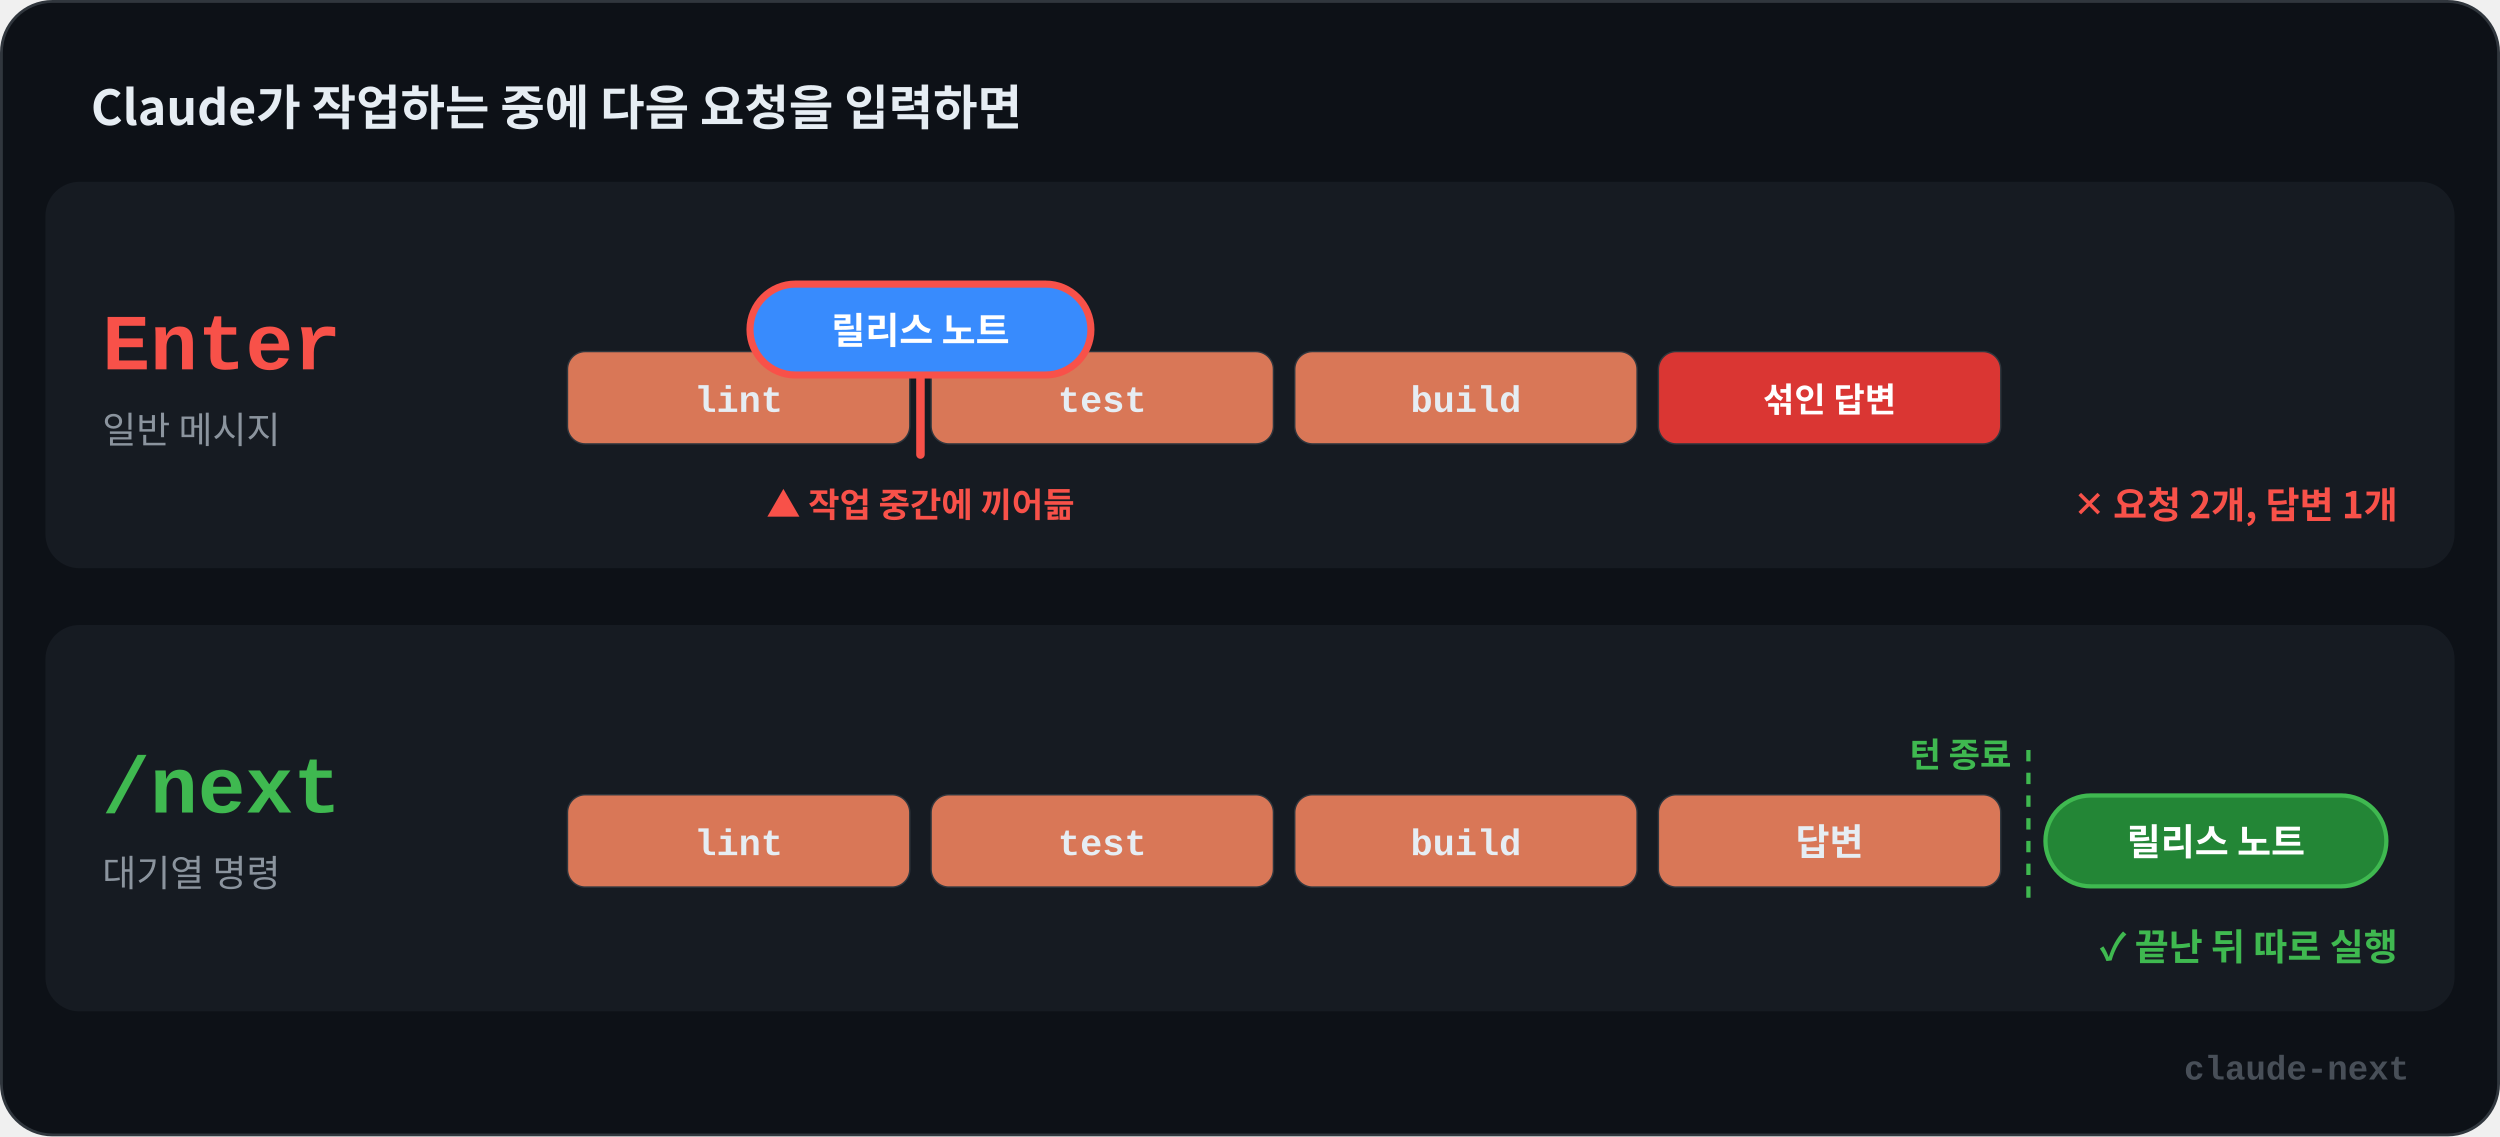
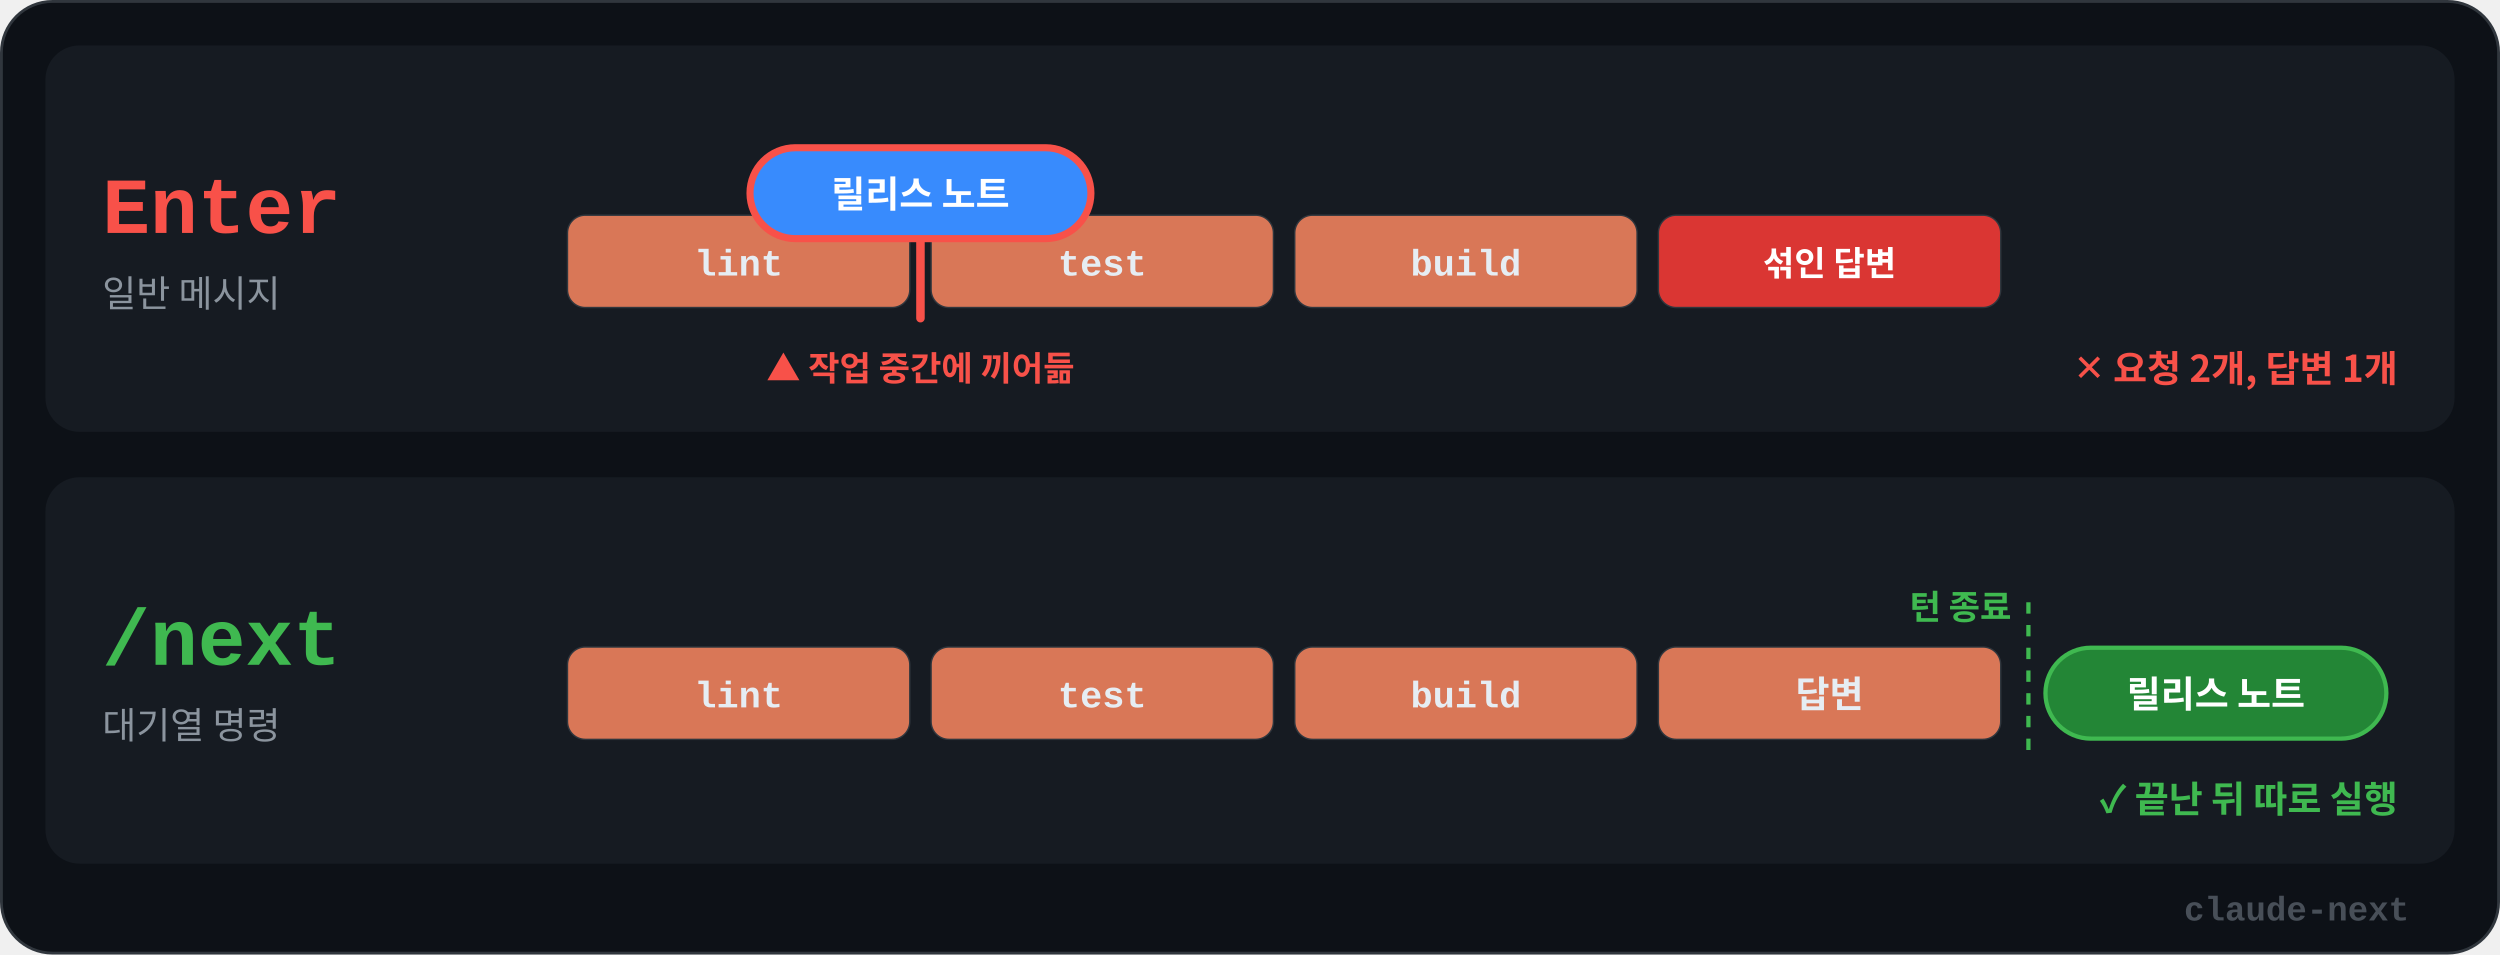
- <svg xmlns="http://www.w3.org/2000/svg" width="880" height="400" viewBox="0 0 880 400" role="img" lang="ko">
+ <svg xmlns="http://www.w3.org/2000/svg" width="880" height="336" viewBox="0 0 880 336" role="img" lang="ko">
  <style>
@keyframes p10{0.00%{transform:scaleX(1)} 18.86%{transform:scaleX(1)} 18.95%{transform:scaleX(0)} 21.05%{transform:scaleX(0)} 23.68%{transform:scaleX(0)} 38.60%{transform:scaleX(1)} 85.96%{transform:scaleX(1)} 100.00%{transform:scaleX(1)}}
.p10{animation:p10 11.4s linear infinite;transform-box:fill-box;transform-origin:0 50%}
@keyframes p11{0.00%{transform:scaleX(1)} 18.86%{transform:scaleX(1)} 18.95%{transform:scaleX(0)} 21.05%{transform:scaleX(0)} 38.60%{transform:scaleX(0)} 54.39%{transform:scaleX(1)} 85.96%{transform:scaleX(1)} 100.00%{transform:scaleX(1)}}
.p11{animation:p11 11.4s linear infinite;transform-box:fill-box;transform-origin:0 50%}
@keyframes p12{0.00%{transform:scaleX(1)} 18.86%{transform:scaleX(1)} 18.95%{transform:scaleX(0)} 21.05%{transform:scaleX(0)} 54.39%{transform:scaleX(0)} 68.42%{transform:scaleX(1)} 85.96%{transform:scaleX(1)} 100.00%{transform:scaleX(1)}}
.p12{animation:p12 11.4s linear infinite;transform-box:fill-box;transform-origin:0 50%}
@keyframes p13{0.00%{transform:scaleX(1)} 18.86%{transform:scaleX(1)} 18.95%{transform:scaleX(0)} 21.05%{transform:scaleX(0)} 68.42%{transform:scaleX(0)} 77.19%{transform:scaleX(1)} 85.96%{transform:scaleX(1)} 100.00%{transform:scaleX(1)}}
.p13{animation:p13 11.4s linear infinite;transform-box:fill-box;transform-origin:0 50%}
@keyframes mixfill{0.00%{fill:#da3633} 18.86%{fill:#da3633} 18.95%{fill:#d97757} 21.05%{fill:#d97757} 77.19%{fill:#d97757} 79.82%{fill:#da3633} 85.96%{fill:#da3633} 100.00%{fill:#da3633}}
.mixfill{animation:mixfill 11.4s linear infinite;}
@keyframes mixlabel0{0.00%{opacity:0} 18.86%{opacity:0} 18.95%{opacity:1} 21.05%{opacity:1} 77.19%{opacity:1} 79.82%{opacity:0} 85.96%{opacity:0} 100.00%{opacity:0}}
.mixlabel0{animation:mixlabel0 11.4s linear infinite;}
@keyframes mixlabel1{0.00%{opacity:1} 18.86%{opacity:1} 18.95%{opacity:0} 21.05%{opacity:0} 77.19%{opacity:0} 79.82%{opacity:1} 85.96%{opacity:1} 100.00%{opacity:1}}
.mixlabel1{animation:mixlabel1 11.4s linear infinite;}
@keyframes hint1{0.00%{opacity:0} 18.86%{opacity:0} 18.95%{opacity:0} 21.05%{opacity:0} 28.95%{opacity:0} 31.58%{opacity:1} 39.47%{opacity:1} 42.11%{opacity:0} 85.96%{opacity:0} 100.00%{opacity:0}}
.hint1{animation:hint1 11.4s linear infinite;}
@keyframes chip1{0.00%{transform:translate(0px,0px)} 18.86%{transform:translate(0px,0px)} 18.95%{transform:translate(448px,-22px)} 21.05%{transform:translate(448px,-22px)} 38.60%{transform:translate(448px,-22px)} 42.11%{transform:translate(0px,0px)} 85.96%{transform:translate(0px,0px)} 100.00%{transform:translate(0px,0px)}}
.chip1{animation:chip1 11.4s linear infinite;}
@keyframes hit{0.00%{stroke:#f85149} 18.86%{stroke:#f85149} 18.95%{stroke:#388bfd} 21.05%{stroke:#388bfd} 41.67%{stroke:#388bfd} 42.54%{stroke:#f85149} 85.96%{stroke:#f85149} 100.00%{stroke:#f85149}}
.hit{animation:hit 11.4s linear infinite;}
@keyframes mid{0.00%{opacity:1} 18.86%{opacity:1} 18.95%{opacity:0} 21.05%{opacity:0} 42.11%{opacity:0} 44.74%{opacity:1} 85.96%{opacity:1} 100.00%{opacity:1}}
.mid{animation:mid 11.4s linear infinite;}
@keyframes out1{0.00%{opacity:1} 18.86%{opacity:1} 18.95%{opacity:0} 21.05%{opacity:0} 78.95%{opacity:0} 81.58%{opacity:1} 85.96%{opacity:1} 100.00%{opacity:1}}
.out1{animation:out1 11.4s linear infinite;}
@keyframes chipin1{0.00%{opacity:1} 18.86%{opacity:1} 18.95%{opacity:0} 21.05%{opacity:0} 28.95%{opacity:0} 31.58%{opacity:1} 85.96%{opacity:1} 100.00%{opacity:1}}
.chipin1{animation:chipin1 11.4s linear infinite;}
@keyframes p20{0.00%{transform:scaleX(1)} 18.86%{transform:scaleX(1)} 18.95%{transform:scaleX(0)} 21.05%{transform:scaleX(0)} 23.68%{transform:scaleX(0)} 38.60%{transform:scaleX(1)} 85.96%{transform:scaleX(1)} 100.00%{transform:scaleX(1)}}
.p20{animation:p20 11.4s linear infinite;transform-box:fill-box;transform-origin:0 50%}
@keyframes p21{0.00%{transform:scaleX(1)} 18.86%{transform:scaleX(1)} 18.95%{transform:scaleX(0)} 21.05%{transform:scaleX(0)} 38.60%{transform:scaleX(0)} 54.39%{transform:scaleX(1)} 85.96%{transform:scaleX(1)} 100.00%{transform:scaleX(1)}}
.p21{animation:p21 11.4s linear infinite;transform-box:fill-box;transform-origin:0 50%}
@keyframes p22{0.00%{transform:scaleX(1)} 18.86%{transform:scaleX(1)} 18.95%{transform:scaleX(0)} 21.05%{transform:scaleX(0)} 54.39%{transform:scaleX(0)} 68.42%{transform:scaleX(1)} 85.96%{transform:scaleX(1)} 100.00%{transform:scaleX(1)}}
.p22{animation:p22 11.4s linear infinite;transform-box:fill-box;transform-origin:0 50%}
@keyframes p23{0.00%{transform:scaleX(1)} 18.86%{transform:scaleX(1)} 18.95%{transform:scaleX(0)} 21.05%{transform:scaleX(0)} 68.42%{transform:scaleX(0)} 77.19%{transform:scaleX(1)} 85.96%{transform:scaleX(1)} 100.00%{transform:scaleX(1)}}
.p23{animation:p23 11.4s linear infinite;transform-box:fill-box;transform-origin:0 50%}
@keyframes hint2{0.00%{opacity:0} 18.86%{opacity:0} 18.95%{opacity:0} 21.05%{opacity:0} 28.95%{opacity:0} 31.58%{opacity:1} 39.47%{opacity:1} 42.11%{opacity:0} 85.96%{opacity:0} 100.00%{opacity:0}}
.hint2{animation:hint2 11.4s linear infinite;}
@keyframes chip2{0.00%{transform:translate(0px,0px)} 18.86%{transform:translate(0px,0px)} 18.95%{transform:translate(-8px,-46px)} 21.05%{transform:translate(-8px,-46px)} 33.33%{transform:translate(-8px,-46px)} 36.84%{transform:translate(0px,0px)} 85.96%{transform:translate(0px,0px)} 100.00%{transform:translate(0px,0px)}}
.chip2{animation:chip2 11.4s linear infinite;}
@keyframes wait{0.00%{opacity:1} 18.86%{opacity:1} 18.95%{opacity:1} 21.05%{opacity:1} 36.84%{opacity:1} 43.86%{opacity:.45} 52.63%{opacity:1} 61.40%{opacity:.45} 70.18%{opacity:1} 85.96%{opacity:1} 100.00%{opacity:1}}
.wait{animation:wait 11.4s linear infinite;}
@keyframes go{0.00%{fill:#238636;stroke:#3fb950;stroke-dasharray:none} 18.86%{fill:#238636;stroke:#3fb950;stroke-dasharray:none} 18.95%{fill:#388bfd;stroke:#388bfd;stroke-dasharray:none} 21.05%{fill:#388bfd;stroke:#388bfd;stroke-dasharray:none} 36.84%{fill:#161b22;stroke:#8b949e;stroke-dasharray:5 4} 77.19%{fill:#161b22;stroke:#8b949e;stroke-dasharray:5 4} 79.82%{fill:#238636;stroke:#3fb950;stroke-dasharray:none} 85.96%{fill:#238636;stroke:#3fb950;stroke-dasharray:none} 100.00%{fill:#238636;stroke:#3fb950;stroke-dasharray:none}}
.go{animation:go 11.4s linear infinite;}
@keyframes queued{0.00%{opacity:0} 18.86%{opacity:0} 18.95%{opacity:0} 21.05%{opacity:0} 36.84%{opacity:0} 38.60%{opacity:1} 77.19%{opacity:1} 78.95%{opacity:0} 85.96%{opacity:0} 100.00%{opacity:0}}
.queued{animation:queued 11.4s linear infinite;}
@keyframes div{0.00%{opacity:1} 18.86%{opacity:1} 18.95%{opacity:0} 21.05%{opacity:0} 77.19%{opacity:0} 79.82%{opacity:1} 85.96%{opacity:1} 100.00%{opacity:1}}
.div{animation:div 11.4s linear infinite;}
@keyframes out2{0.00%{opacity:1} 18.86%{opacity:1} 18.95%{opacity:0} 21.05%{opacity:0} 80.70%{opacity:0} 83.33%{opacity:1} 85.96%{opacity:1} 100.00%{opacity:1}}
.out2{animation:out2 11.4s linear infinite;}
@keyframes chipin2{0.00%{opacity:1} 18.86%{opacity:1} 18.95%{opacity:0} 21.05%{opacity:0} 28.95%{opacity:0} 31.58%{opacity:1} 85.96%{opacity:1} 100.00%{opacity:1}}
.chipin2{animation:chipin2 11.4s linear infinite;}
@keyframes scene{0.00%{opacity:1} 15.79%{opacity:1} 18.42%{opacity:0} 20.18%{opacity:0} 21.93%{opacity:1} 100.00%{opacity:1}}
.scene{animation:scene 11.4s linear infinite;}
@media (prefers-reduced-motion: reduce) { * { animation: none !important; } }
</style>
-   <rect x="0.5" y="0.5" width="879" height="399" rx="18" fill="#0d1117" stroke="#30363d" />
+   <rect x="0.5" y="0.5" width="879" height="335" rx="18" fill="#0d1117" stroke="#30363d" />
  <g class="scene">
-     <text x="32" y="44" font-family="-apple-system,BlinkMacSystemFont,'Segoe UI','Apple SD Gothic Neo','Malgun Gothic','Hiragino Sans','Yu Gothic','Noto Sans CJK KR','Noto Sans CJK JP','Noto Sans',sans-serif" font-size="17" font-weight="600" fill="#e6edf3" text-anchor="start">Claude가 작업하는 중에 다음 요청을 입력하면</text>
-     <g transform="translate(0,64)">
+     <g transform="translate(0,16)">
      <rect x="16" y="0" width="848" height="136" rx="12" fill="#161b22" />
      <text x="36" y="66" font-family="ui-monospace,SFMono-Regular,'SF Mono',Menlo,Consolas,'Liberation Mono',monospace" font-size="28" font-weight="700" fill="#f85149" text-anchor="start">Enter</text>
      <text x="36" y="92" font-family="-apple-system,BlinkMacSystemFont,'Segoe UI','Apple SD Gothic Neo','Malgun Gothic','Hiragino Sans','Yu Gothic','Noto Sans CJK KR','Noto Sans CJK JP','Noto Sans',sans-serif" font-size="13" font-weight="400" fill="#8b949e" text-anchor="start">일반 메시지</text>
      <rect x="200" y="60" width="120" height="32" rx="6" fill="#21262d" stroke="#30363d" />
      <rect class="p10" x="200" y="60" width="120" height="32" rx="6" fill="#d97757" />
      <text x="260.0" y="81" font-family="ui-monospace,SFMono-Regular,'SF Mono',Menlo,Consolas,'Liberation Mono',monospace" font-size="13" font-weight="600" fill="#e6edf3" text-anchor="middle">lint</text>
      <rect x="328" y="60" width="120" height="32" rx="6" fill="#21262d" stroke="#30363d" />
      <rect class="p11" x="328" y="60" width="120" height="32" rx="6" fill="#d97757" />
      <text x="388.0" y="81" font-family="ui-monospace,SFMono-Regular,'SF Mono',Menlo,Consolas,'Liberation Mono',monospace" font-size="13" font-weight="600" fill="#e6edf3" text-anchor="middle">test</text>
      <rect x="456" y="60" width="120" height="32" rx="6" fill="#21262d" stroke="#30363d" />
      <rect class="p12" x="456" y="60" width="120" height="32" rx="6" fill="#d97757" />
      <text x="516.0" y="81" font-family="ui-monospace,SFMono-Regular,'SF Mono',Menlo,Consolas,'Liberation Mono',monospace" font-size="13" font-weight="600" fill="#e6edf3" text-anchor="middle">build</text>
      <rect x="584" y="60" width="120" height="32" rx="6" fill="#21262d" stroke="#30363d" />
      <g class="p13">
        <rect class="mixfill" x="584" y="60" width="120" height="32" rx="6" fill="#da3633" />
      </g>
      <text x="644.0" y="81" font-family="ui-monospace,SFMono-Regular,'SF Mono',Menlo,Consolas,'Liberation Mono',monospace" font-size="13" font-weight="600" fill="#e6edf3" text-anchor="middle" class="mixlabel0" opacity="0">답변</text>
      <text x="644.0" y="81" font-family="-apple-system,BlinkMacSystemFont,'Segoe UI','Apple SD Gothic Neo','Malgun Gothic','Hiragino Sans','Yu Gothic','Noto Sans CJK KR','Noto Sans CJK JP','Noto Sans',sans-serif" font-size="12" font-weight="700" fill="#ffffff" text-anchor="middle" class="mixlabel1">섞인 답변</text>
      <text x="702" y="34" font-family="-apple-system,BlinkMacSystemFont,'Segoe UI','Apple SD Gothic Neo','Malgun Gothic','Hiragino Sans','Yu Gothic','Noto Sans CJK KR','Noto Sans CJK JP','Noto Sans',sans-serif" font-size="12" font-weight="400" fill="#8b949e" text-anchor="end" class="hint1" opacity="0">작업 중 입력</text>
      <line class="mid" x1="324" y1="66" x2="324" y2="96" stroke="#f85149" stroke-width="3" stroke-linecap="round" />
      <text x="324" y="118" font-family="-apple-system,BlinkMacSystemFont,'Segoe UI','Apple SD Gothic Neo','Malgun Gothic','Hiragino Sans','Yu Gothic','Noto Sans CJK KR','Noto Sans CJK JP','Noto Sans',sans-serif" font-size="12" font-weight="600" fill="#f85149" text-anchor="middle" class="mid">▲ 작업 중간에 끼어듦</text>
      <text x="844" y="118" font-family="-apple-system,BlinkMacSystemFont,'Segoe UI','Apple SD Gothic Neo','Malgun Gothic','Hiragino Sans','Yu Gothic','Noto Sans CJK KR','Noto Sans CJK JP','Noto Sans',sans-serif" font-size="13" font-weight="700" fill="#f85149" text-anchor="end" class="out1">✕  요청 2개, 답변 1개</text>
      <g class="chipin1">
        <g class="chip1">
          <rect x="264" y="36" width="120" height="32" rx="16" fill="#388bfd" stroke="#f85149" class="hit" stroke-width="2.5" />
          <text x="324.0" y="57" font-family="-apple-system,BlinkMacSystemFont,'Segoe UI','Apple SD Gothic Neo','Malgun Gothic','Hiragino Sans','Yu Gothic','Noto Sans CJK KR','Noto Sans CJK JP','Noto Sans',sans-serif" font-size="13" font-weight="600" fill="#ffffff" text-anchor="middle">릴리스 노트</text>
        </g>
      </g>
    </g>
-     <g transform="translate(0,220)">
+     <g transform="translate(0,168)">
      <rect x="16" y="0" width="848" height="136" rx="12" fill="#161b22" />
      <text x="36" y="66" font-family="ui-monospace,SFMono-Regular,'SF Mono',Menlo,Consolas,'Liberation Mono',monospace" font-size="28" font-weight="700" fill="#3fb950" text-anchor="start">/next</text>
      <text x="36" y="92" font-family="-apple-system,BlinkMacSystemFont,'Segoe UI','Apple SD Gothic Neo','Malgun Gothic','Hiragino Sans','Yu Gothic','Noto Sans CJK KR','Noto Sans CJK JP','Noto Sans',sans-serif" font-size="13" font-weight="400" fill="#8b949e" text-anchor="start">대기열 명령</text>
      <rect x="200" y="60" width="120" height="32" rx="6" fill="#21262d" stroke="#30363d" />
      <rect class="p20" x="200" y="60" width="120" height="32" rx="6" fill="#d97757" />
      <text x="260.0" y="81" font-family="ui-monospace,SFMono-Regular,'SF Mono',Menlo,Consolas,'Liberation Mono',monospace" font-size="13" font-weight="600" fill="#e6edf3" text-anchor="middle">lint</text>
      <rect x="328" y="60" width="120" height="32" rx="6" fill="#21262d" stroke="#30363d" />
      <rect class="p21" x="328" y="60" width="120" height="32" rx="6" fill="#d97757" />
      <text x="388.0" y="81" font-family="ui-monospace,SFMono-Regular,'SF Mono',Menlo,Consolas,'Liberation Mono',monospace" font-size="13" font-weight="600" fill="#e6edf3" text-anchor="middle">test</text>
      <rect x="456" y="60" width="120" height="32" rx="6" fill="#21262d" stroke="#30363d" />
      <rect class="p22" x="456" y="60" width="120" height="32" rx="6" fill="#d97757" />
      <text x="516.0" y="81" font-family="ui-monospace,SFMono-Regular,'SF Mono',Menlo,Consolas,'Liberation Mono',monospace" font-size="13" font-weight="600" fill="#e6edf3" text-anchor="middle">build</text>
      <rect x="584" y="60" width="120" height="32" rx="6" fill="#21262d" stroke="#30363d" />
      <rect class="p23" x="584" y="60" width="120" height="32" rx="6" fill="#d97757" />
      <text x="644.0" y="81" font-family="ui-monospace,SFMono-Regular,'SF Mono',Menlo,Consolas,'Liberation Mono',monospace" font-size="13" font-weight="600" fill="#e6edf3" text-anchor="middle">답변</text>
      <text x="702" y="34" font-family="-apple-system,BlinkMacSystemFont,'Segoe UI','Apple SD Gothic Neo','Malgun Gothic','Hiragino Sans','Yu Gothic','Noto Sans CJK KR','Noto Sans CJK JP','Noto Sans',sans-serif" font-size="12" font-weight="400" fill="#8b949e" text-anchor="end" class="hint2" opacity="0">작업 중 입력</text>
      <text x="780.0" y="50" font-family="-apple-system,BlinkMacSystemFont,'Segoe UI','Apple SD Gothic Neo','Malgun Gothic','Hiragino Sans','Yu Gothic','Noto Sans CJK KR','Noto Sans CJK JP','Noto Sans',sans-serif" font-size="12" font-weight="600" fill="#8b949e" text-anchor="middle" class="queued" opacity="0">대기 중 …</text>
      <g class="div">
        <line x1="714" y1="44" x2="714" y2="100" stroke="#3fb950" stroke-width="1.5" stroke-dasharray="4 4" />
        <text x="708" y="50" font-family="-apple-system,BlinkMacSystemFont,'Segoe UI','Apple SD Gothic Neo','Malgun Gothic','Hiragino Sans','Yu Gothic','Noto Sans CJK KR','Noto Sans CJK JP','Noto Sans',sans-serif" font-size="12" font-weight="600" fill="#3fb950" text-anchor="end">턴 종료</text>
      </g>
      <text x="844" y="118" font-family="-apple-system,BlinkMacSystemFont,'Segoe UI','Apple SD Gothic Neo','Malgun Gothic','Hiragino Sans','Yu Gothic','Noto Sans CJK KR','Noto Sans CJK JP','Noto Sans',sans-serif" font-size="13" font-weight="700" fill="#3fb950" text-anchor="end" class="out2">✓  끝난 뒤 따로 실행</text>
      <g class="chipin2">
        <g class="chip2 wait">
          <rect x="720" y="60" width="120" height="32" rx="16" fill="#238636" class="go" stroke="#3fb950" stroke-width="1.5" />
          <text x="780.0" y="81" font-family="-apple-system,BlinkMacSystemFont,'Segoe UI','Apple SD Gothic Neo','Malgun Gothic','Hiragino Sans','Yu Gothic','Noto Sans CJK KR','Noto Sans CJK JP','Noto Sans',sans-serif" font-size="13" font-weight="600" fill="#ffffff" text-anchor="middle">릴리스 노트</text>
        </g>
      </g>
    </g>
-     <text x="848" y="380" font-family="ui-monospace,SFMono-Regular,'SF Mono',Menlo,Consolas,'Liberation Mono',monospace" font-size="12" font-weight="600" fill="#484f58" text-anchor="end">claude-next</text>
+     <text x="848" y="324" font-family="ui-monospace,SFMono-Regular,'SF Mono',Menlo,Consolas,'Liberation Mono',monospace" font-size="12" font-weight="600" fill="#484f58" text-anchor="end">claude-next</text>
  </g>
</svg>
